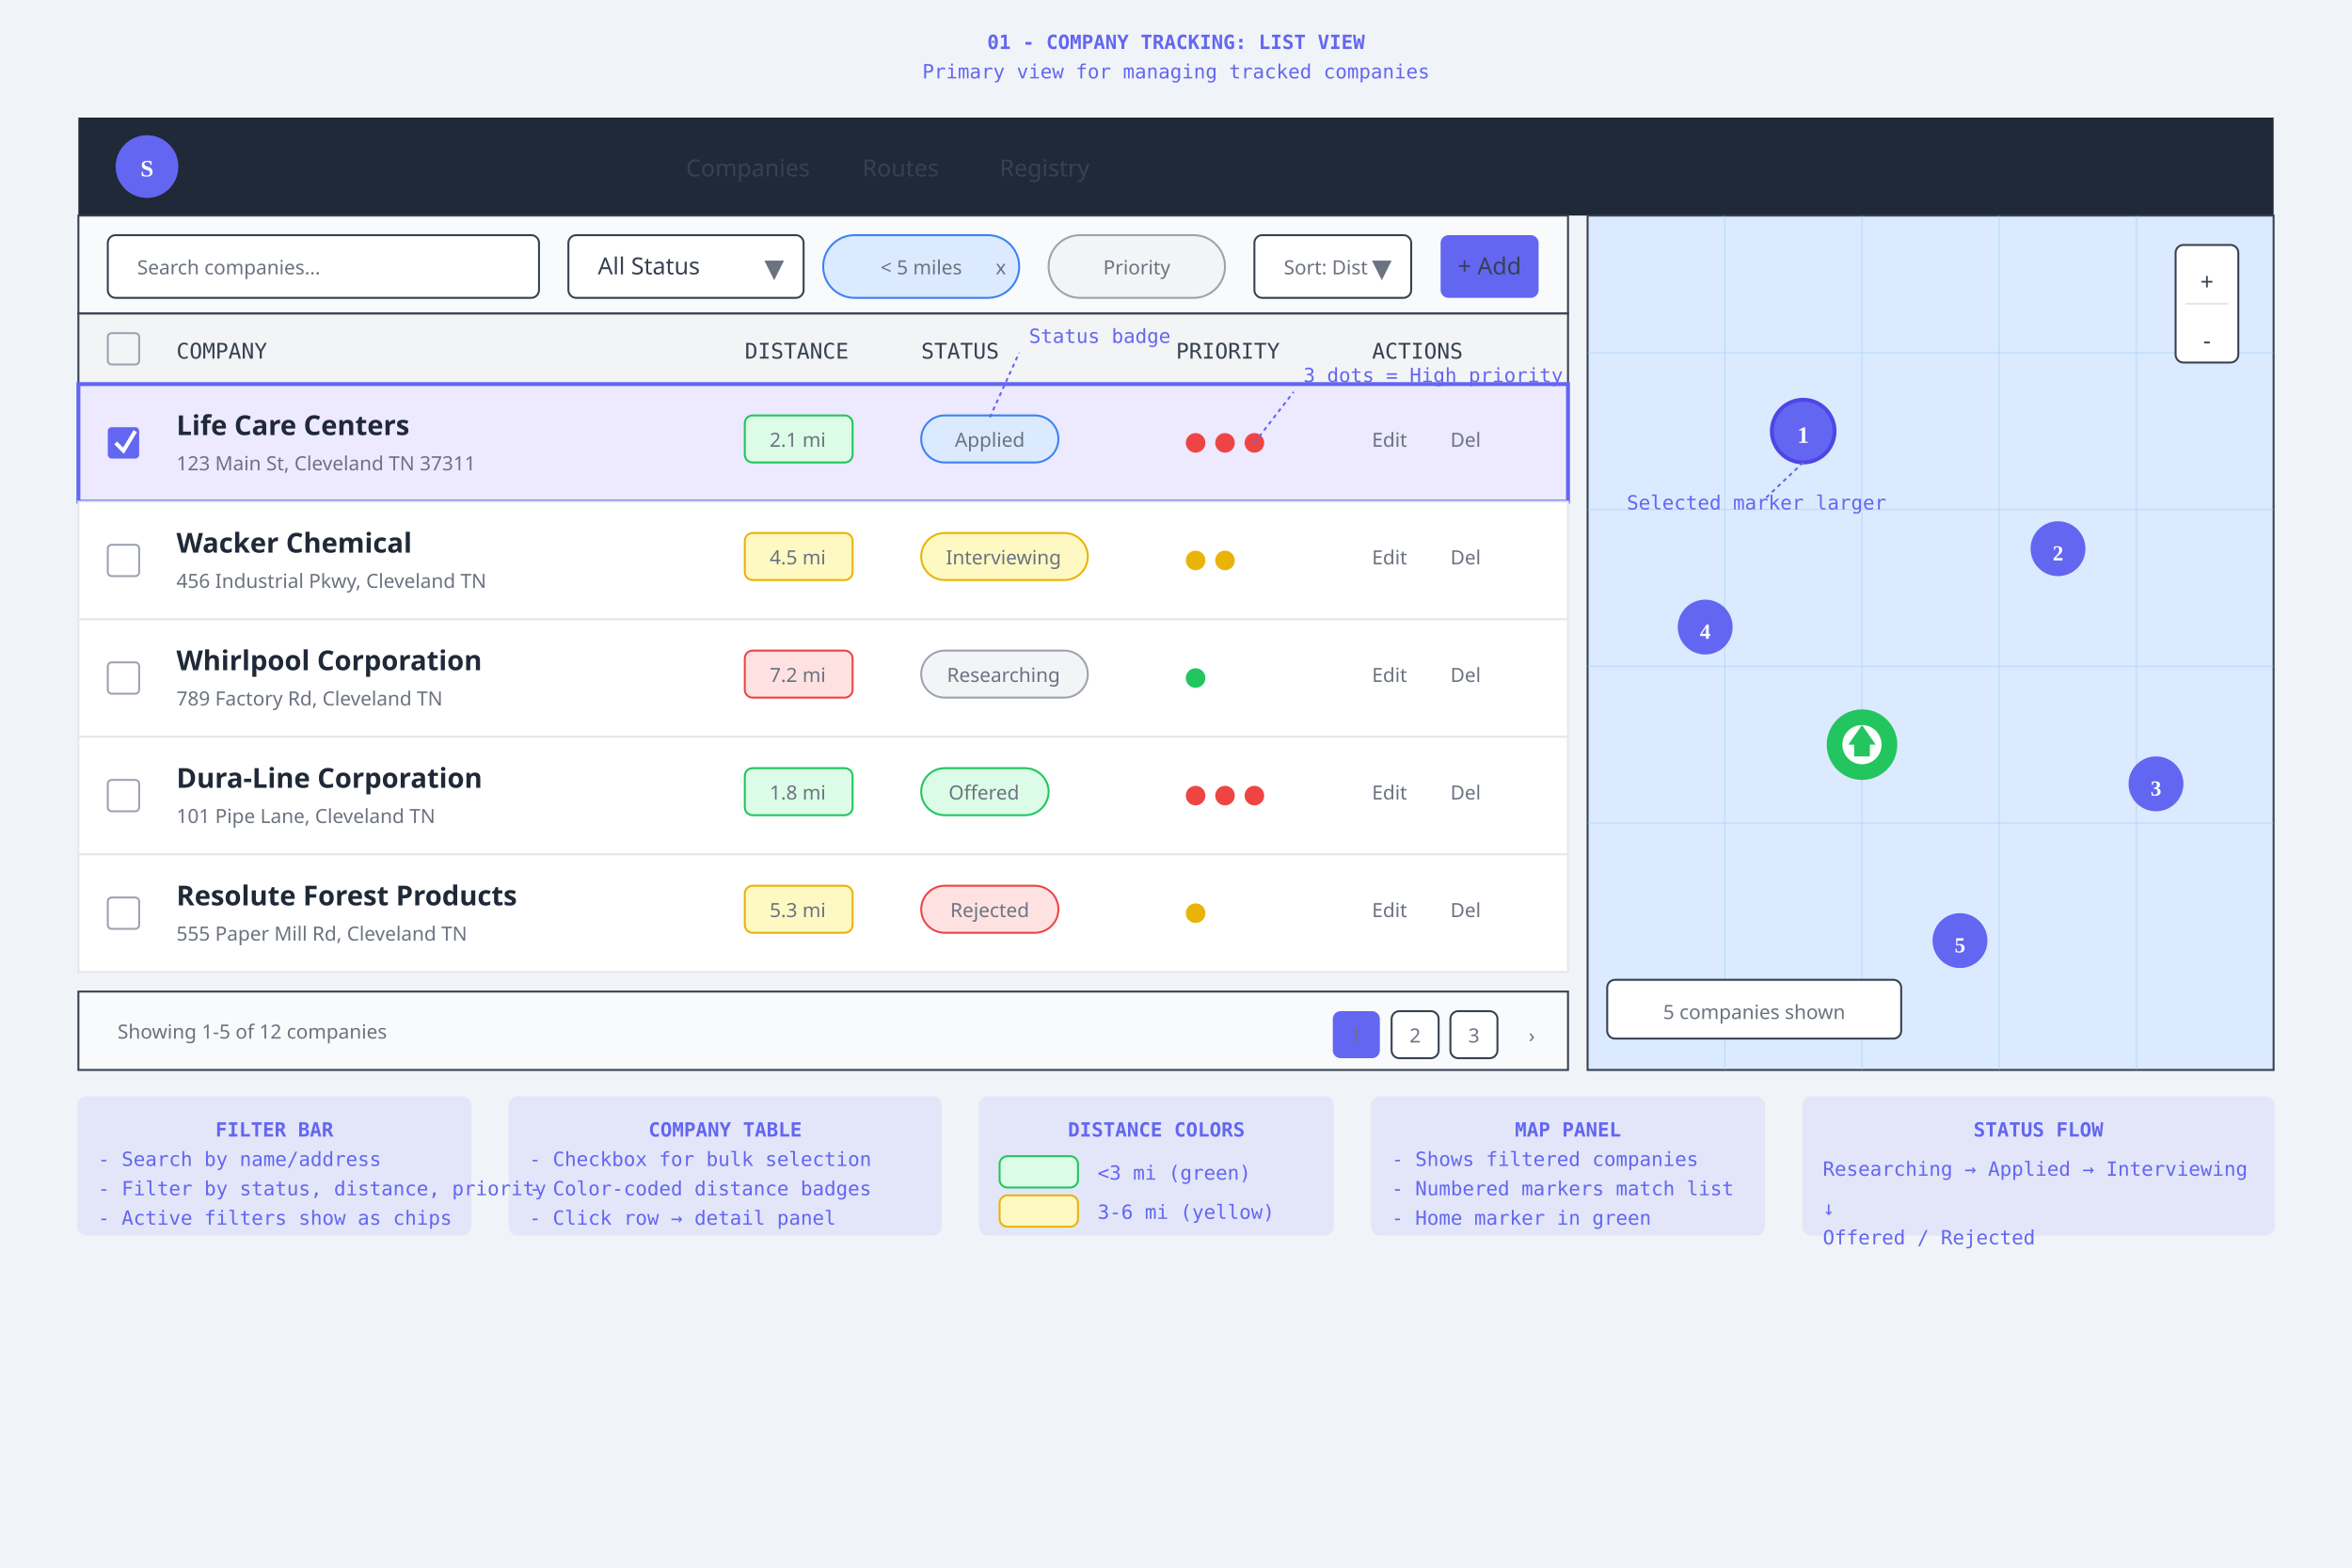
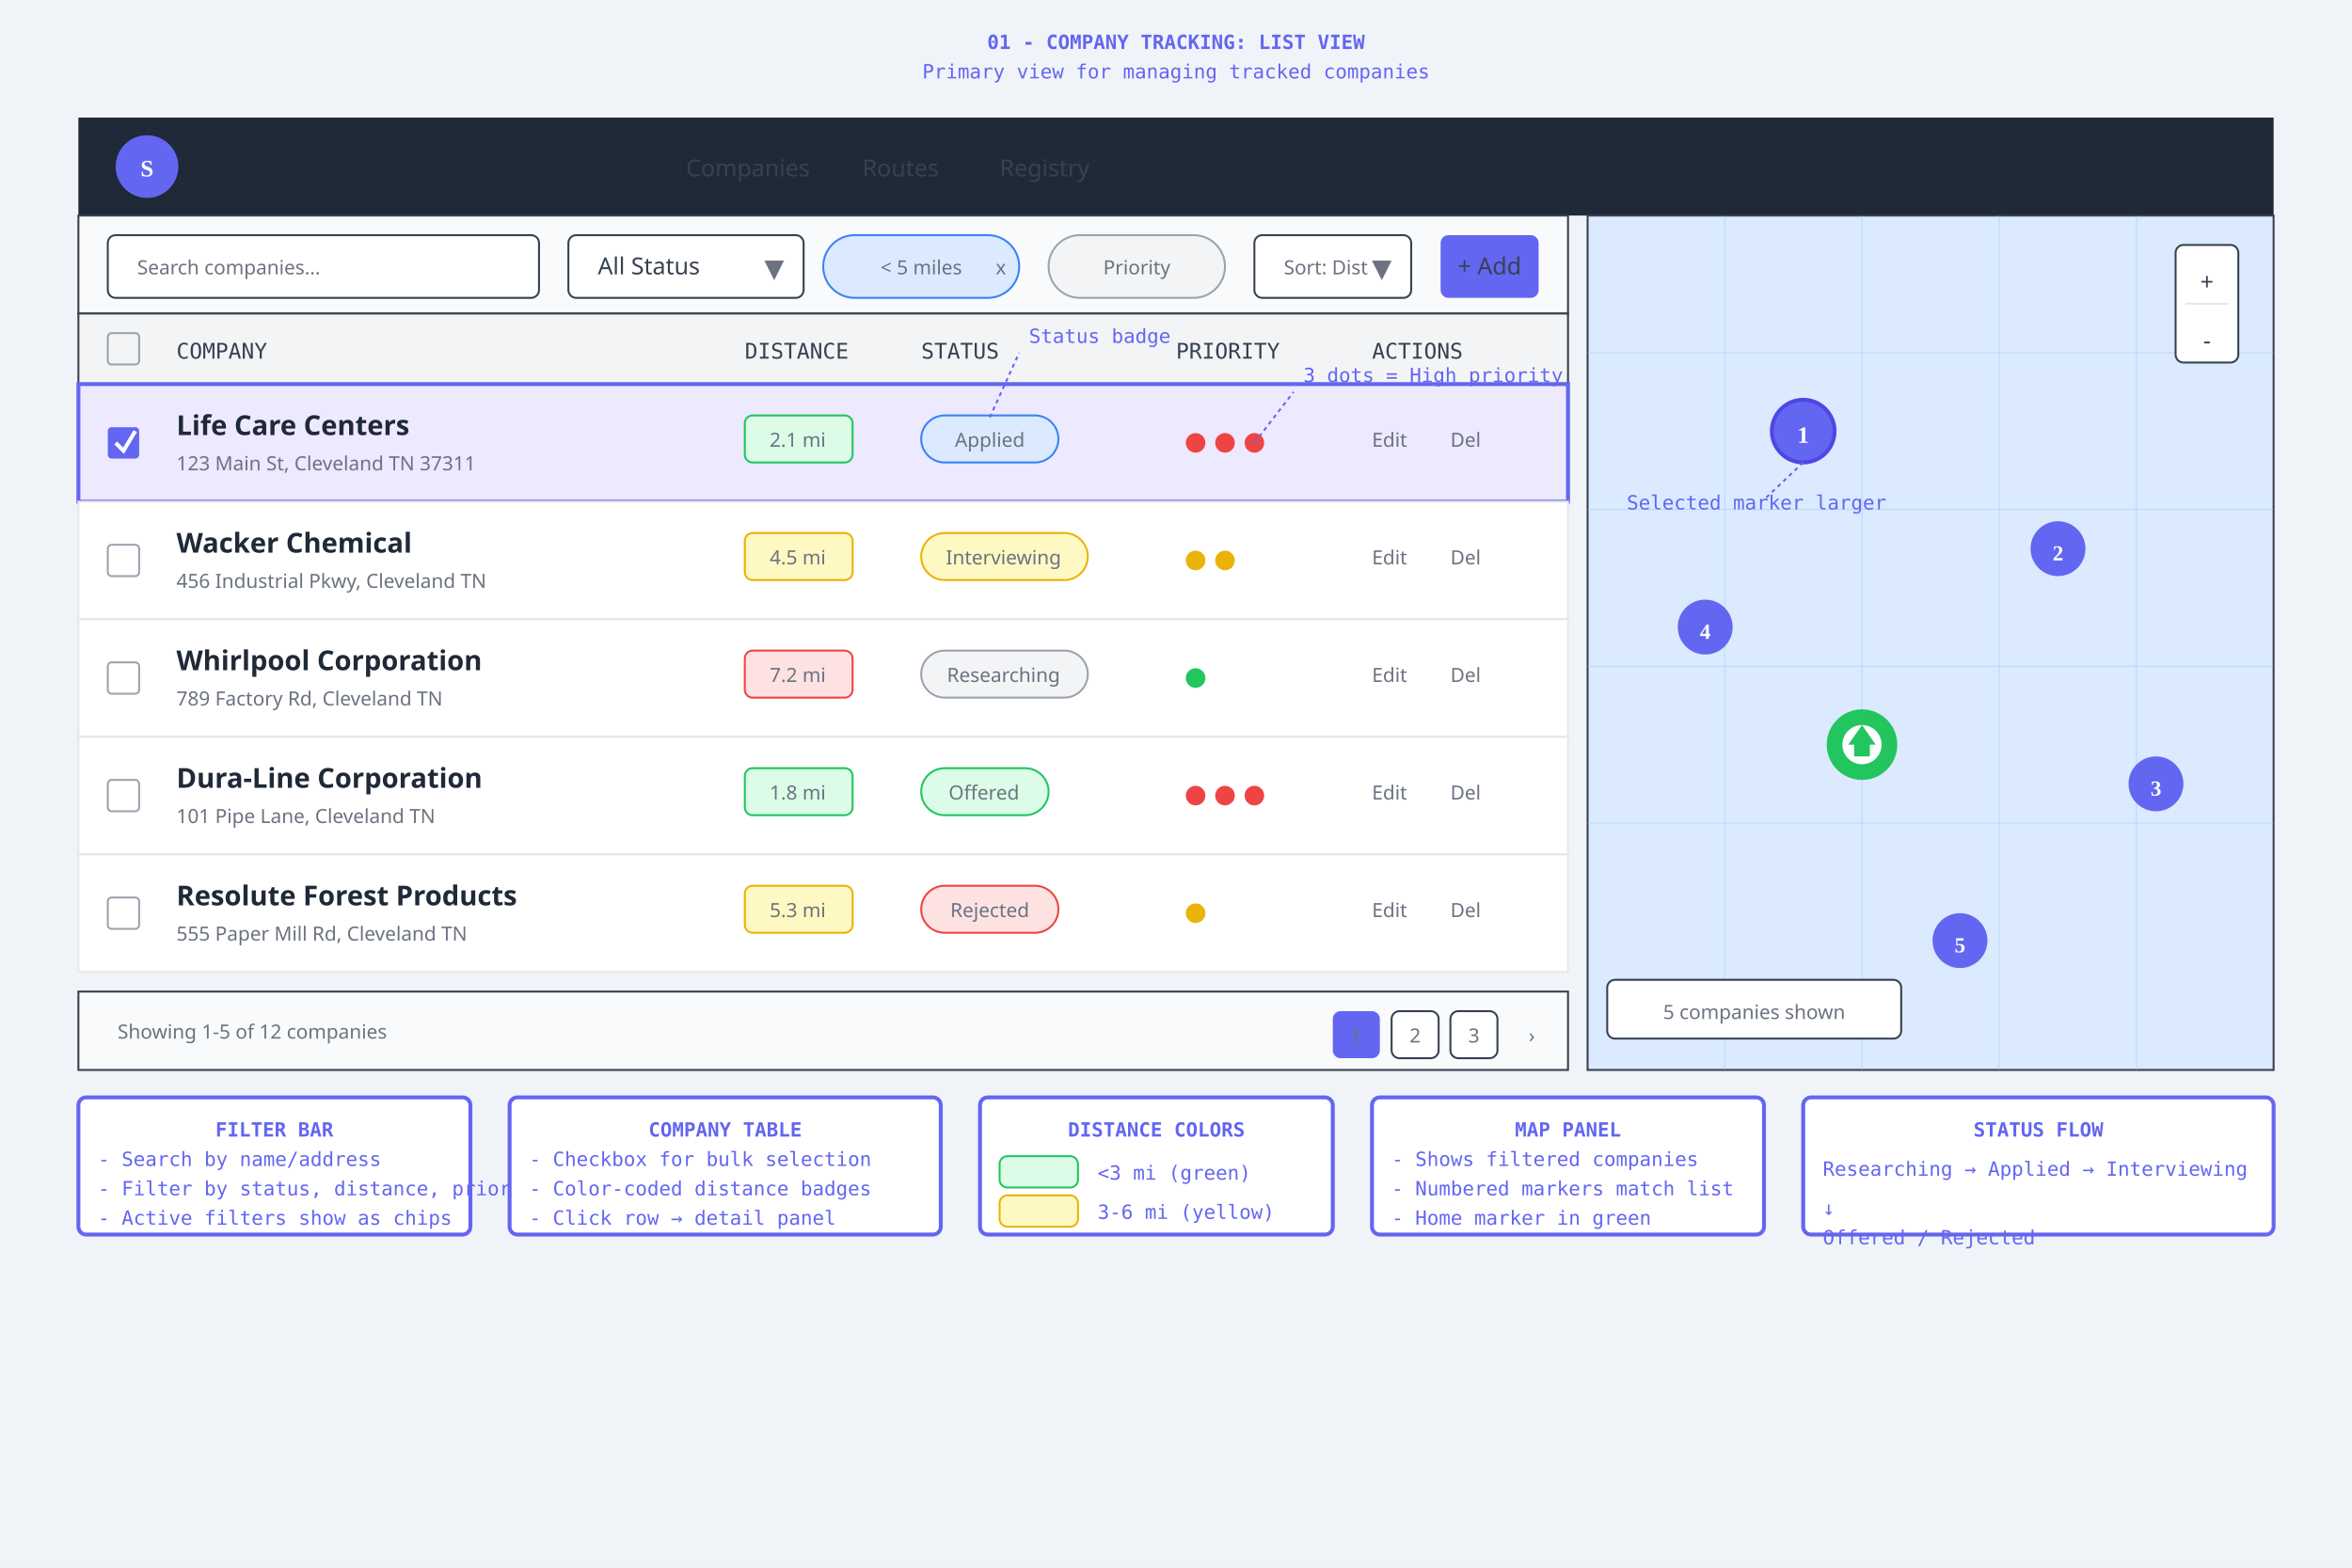
<svg xmlns="http://www.w3.org/2000/svg" viewBox="0 0 1200 800" width="1200" height="800">
  <defs>
    <style>
      .bg { fill: #f0f4f8; }
      .fill-white { fill: #ffffff; stroke: #374151; stroke-width: 1; }
      .fill-light { fill: #e5e7eb; stroke: #374151; stroke-width: 1; }
      .fill-dark { fill: #1f2937; }
      .annotation { fill: #6366f1; font-family: monospace; font-size: 10px; }
-       .annotation-box { fill: #6366f1; opacity: 0.1; stroke: #6366f1; stroke-width: 1; }
+       .annotation-box { fill: #ffffff; stroke: #6366f1; stroke-width: 2; }
      .label { fill: #374151; font-family: monospace; font-size: 11px; }
      .heading { fill: #1f2937; font-family: system-ui, sans-serif; font-size: 14px; font-weight: bold; }
      .text-sm { fill: #6b7280; font-family: system-ui, sans-serif; font-size: 10px; }
      .text-md { fill: #374151; font-family: system-ui, sans-serif; font-size: 12px; }
      .leader { stroke: #6366f1; stroke-width: 1; stroke-dasharray: 2,2; }
      .map-bg { fill: #dbeafe; stroke: #374151; stroke-width: 1; }
    </style>
  </defs>
  <rect class="bg" width="1200" height="800" />
  <text x="600" y="25" text-anchor="middle" class="annotation" font-size="14" font-weight="bold">01 - COMPANY TRACKING: LIST VIEW</text>
  <text x="600" y="40" text-anchor="middle" class="annotation">Primary view for managing tracked companies</text>
  <rect x="40" y="60" width="1120" height="50" class="fill-dark" />
  <circle cx="75" cy="85" r="16" fill="#6366f1" />
  <text x="75" y="90" text-anchor="middle" fill="white" font-size="12" font-weight="bold">S</text>
  <text x="100" y="90" fill="white" class="heading">SpokeToWork</text>
  <text x="350" y="90" class="text-md" fill="white">Companies</text>
  <text x="440" y="90" class="text-md" fill="#9ca3af">Routes</text>
  <text x="510" y="90" class="text-md" fill="#9ca3af">Registry</text>
  <rect x="40" y="110" width="760" height="50" fill="#f9fafb" stroke="#374151" />
  <rect x="55" y="120" width="220" height="32" rx="4" class="fill-white" />
  <text x="70" y="140" class="text-sm" fill="#9ca3af">Search companies...</text>
  <rect x="290" y="120" width="120" height="32" rx="4" class="fill-white" />
  <text x="305" y="140" class="text-md">All Status</text>
  <polygon points="390,133 400,133 395,143" fill="#6b7280" />
  <rect x="420" y="120" width="100" height="32" rx="16" fill="#dbeafe" stroke="#3b82f6" />
  <text x="470" y="140" text-anchor="middle" class="text-sm" fill="#3b82f6">&lt; 5 miles</text>
  <text x="508" y="140" fill="#3b82f6" class="text-sm">x</text>
  <rect x="535" y="120" width="90" height="32" rx="16" fill="#f3f4f6" stroke="#9ca3af" />
  <text x="580" y="140" text-anchor="middle" class="text-sm" fill="#6b7280">Priority</text>
  <rect x="640" y="120" width="80" height="32" rx="4" class="fill-white" />
  <text x="655" y="140" class="text-sm">Sort: Dist</text>
  <polygon points="700,133 710,133 705,143" fill="#6b7280" />
  <rect x="735" y="120" width="50" height="32" rx="4" fill="#6366f1" />
  <text x="760" y="140" text-anchor="middle" fill="white" class="text-md">+ Add</text>
  <rect x="40" y="160" width="760" height="36" fill="#f3f4f6" stroke="#374151" />
  <rect x="55" y="170" width="16" height="16" rx="2" stroke="#9ca3af" fill="none" />
  <text x="90" y="183" class="label">COMPANY</text>
  <text x="380" y="183" class="label">DISTANCE</text>
  <text x="470" y="183" class="label">STATUS</text>
  <text x="600" y="183" class="label">PRIORITY</text>
  <text x="700" y="183" class="label">ACTIONS</text>
  <rect x="40" y="196" width="760" height="60" fill="#ede9fe" stroke="#6366f1" stroke-width="2" />
  <rect x="55" y="218" width="16" height="16" rx="2" fill="#6366f1" />
  <polyline points="59,226 63,230 69,220" fill="none" stroke="white" stroke-width="2" />
  <text x="90" y="222" class="heading">Life Care Centers</text>
  <text x="90" y="240" class="text-sm">123 Main St, Cleveland TN 37311</text>
  <rect x="380" y="212" width="55" height="24" rx="4" fill="#dcfce7" stroke="#22c55e" />
  <text x="407" y="228" text-anchor="middle" class="text-sm">2.1 mi</text>
  <rect x="470" y="212" width="70" height="24" rx="12" fill="#dbeafe" stroke="#3b82f6" />
  <text x="505" y="228" text-anchor="middle" class="text-sm">Applied</text>
  <circle cx="610" cy="226" r="5" fill="#ef4444" />
  <circle cx="625" cy="226" r="5" fill="#ef4444" />
  <circle cx="640" cy="226" r="5" fill="#ef4444" />
  <text x="700" y="228" class="text-sm" fill="#6366f1">Edit</text>
  <text x="740" y="228" class="text-sm" fill="#ef4444">Del</text>
  <rect x="40" y="256" width="760" height="60" fill="white" stroke="#e5e7eb" />
  <rect x="55" y="278" width="16" height="16" rx="2" stroke="#9ca3af" fill="none" />
  <text x="90" y="282" class="heading">Wacker Chemical</text>
  <text x="90" y="300" class="text-sm">456 Industrial Pkwy, Cleveland TN</text>
  <rect x="380" y="272" width="55" height="24" rx="4" fill="#fef9c3" stroke="#eab308" />
  <text x="407" y="288" text-anchor="middle" class="text-sm">4.5 mi</text>
  <rect x="470" y="272" width="85" height="24" rx="12" fill="#fef9c3" stroke="#eab308" />
  <text x="512" y="288" text-anchor="middle" class="text-sm">Interviewing</text>
  <circle cx="610" cy="286" r="5" fill="#eab308" />
  <circle cx="625" cy="286" r="5" fill="#eab308" />
  <text x="700" y="288" class="text-sm" fill="#6366f1">Edit</text>
  <text x="740" y="288" class="text-sm" fill="#ef4444">Del</text>
  <rect x="40" y="316" width="760" height="60" fill="white" stroke="#e5e7eb" />
  <rect x="55" y="338" width="16" height="16" rx="2" stroke="#9ca3af" fill="none" />
  <text x="90" y="342" class="heading">Whirlpool Corporation</text>
  <text x="90" y="360" class="text-sm">789 Factory Rd, Cleveland TN</text>
  <rect x="380" y="332" width="55" height="24" rx="4" fill="#fee2e2" stroke="#ef4444" />
  <text x="407" y="348" text-anchor="middle" class="text-sm">7.2 mi</text>
  <rect x="470" y="332" width="85" height="24" rx="12" fill="#f3f4f6" stroke="#9ca3af" />
  <text x="512" y="348" text-anchor="middle" class="text-sm">Researching</text>
  <circle cx="610" cy="346" r="5" fill="#22c55e" />
  <text x="700" y="348" class="text-sm" fill="#6366f1">Edit</text>
  <text x="740" y="348" class="text-sm" fill="#ef4444">Del</text>
  <rect x="40" y="376" width="760" height="60" fill="white" stroke="#e5e7eb" />
  <rect x="55" y="398" width="16" height="16" rx="2" stroke="#9ca3af" fill="none" />
  <text x="90" y="402" class="heading">Dura-Line Corporation</text>
  <text x="90" y="420" class="text-sm">101 Pipe Lane, Cleveland TN</text>
  <rect x="380" y="392" width="55" height="24" rx="4" fill="#dcfce7" stroke="#22c55e" />
  <text x="407" y="408" text-anchor="middle" class="text-sm">1.8 mi</text>
  <rect x="470" y="392" width="65" height="24" rx="12" fill="#dcfce7" stroke="#22c55e" />
  <text x="502" y="408" text-anchor="middle" class="text-sm">Offered</text>
  <circle cx="610" cy="406" r="5" fill="#ef4444" />
  <circle cx="625" cy="406" r="5" fill="#ef4444" />
  <circle cx="640" cy="406" r="5" fill="#ef4444" />
  <text x="700" y="408" class="text-sm" fill="#6366f1">Edit</text>
  <text x="740" y="408" class="text-sm" fill="#ef4444">Del</text>
  <rect x="40" y="436" width="760" height="60" fill="white" stroke="#e5e7eb" />
  <rect x="55" y="458" width="16" height="16" rx="2" stroke="#9ca3af" fill="none" />
  <text x="90" y="462" class="heading">Resolute Forest Products</text>
  <text x="90" y="480" class="text-sm">555 Paper Mill Rd, Cleveland TN</text>
  <rect x="380" y="452" width="55" height="24" rx="4" fill="#fef9c3" stroke="#eab308" />
  <text x="407" y="468" text-anchor="middle" class="text-sm">5.3 mi</text>
  <rect x="470" y="452" width="70" height="24" rx="12" fill="#fee2e2" stroke="#ef4444" />
  <text x="505" y="468" text-anchor="middle" class="text-sm">Rejected</text>
  <circle cx="610" cy="466" r="5" fill="#eab308" />
  <text x="700" y="468" class="text-sm" fill="#6366f1">Edit</text>
  <text x="740" y="468" class="text-sm" fill="#ef4444">Del</text>
  <rect x="40" y="506" width="760" height="40" fill="#f9fafb" stroke="#374151" />
  <text x="60" y="530" class="text-sm">Showing 1-5 of 12 companies</text>
  <rect x="680" y="516" width="24" height="24" rx="4" fill="#6366f1" />
  <text x="692" y="532" text-anchor="middle" fill="white" class="text-sm">1</text>
  <rect x="710" y="516" width="24" height="24" rx="4" class="fill-white" />
  <text x="722" y="532" text-anchor="middle" class="text-sm">2</text>
  <rect x="740" y="516" width="24" height="24" rx="4" class="fill-white" />
  <text x="752" y="532" text-anchor="middle" class="text-sm">3</text>
  <text x="780" y="532" class="text-sm">›</text>
  <rect x="810" y="110" width="350" height="436" class="map-bg" />
  <g stroke="#93c5fd" stroke-width="0.5" opacity="0.5">
    <line x1="810" y1="180" x2="1160" y2="180" />
    <line x1="810" y1="260" x2="1160" y2="260" />
    <line x1="810" y1="340" x2="1160" y2="340" />
    <line x1="810" y1="420" x2="1160" y2="420" />
    <line x1="880" y1="110" x2="880" y2="546" />
    <line x1="950" y1="110" x2="950" y2="546" />
    <line x1="1020" y1="110" x2="1020" y2="546" />
    <line x1="1090" y1="110" x2="1090" y2="546" />
  </g>
  <circle cx="950" cy="380" r="18" fill="#22c55e" />
  <circle cx="950" cy="380" r="10" fill="white" />
  <polygon points="950,370 943,380 957,380" fill="#22c55e" />
  <rect x="946" y="378" width="8" height="8" fill="#22c55e" />
  <circle cx="920" cy="220" r="16" fill="#6366f1" stroke="#4f46e5" stroke-width="2" />
  <text x="920" y="226" text-anchor="middle" fill="white" font-size="12" font-weight="bold">1</text>
  <circle cx="1050" cy="280" r="14" fill="#6366f1" />
  <text x="1050" y="286" text-anchor="middle" fill="white" font-size="11" font-weight="bold">2</text>
  <circle cx="1100" cy="400" r="14" fill="#6366f1" />
  <text x="1100" y="406" text-anchor="middle" fill="white" font-size="11" font-weight="bold">3</text>
  <circle cx="870" cy="320" r="14" fill="#6366f1" />
  <text x="870" y="326" text-anchor="middle" fill="white" font-size="11" font-weight="bold">4</text>
  <circle cx="1000" cy="480" r="14" fill="#6366f1" />
  <text x="1000" y="486" text-anchor="middle" fill="white" font-size="11" font-weight="bold">5</text>
  <rect x="1110" y="125" width="32" height="60" rx="4" class="fill-white" />
  <text x="1126" y="148" text-anchor="middle" class="text-md">+</text>
  <line x1="1115" y1="155" x2="1137" y2="155" stroke="#e5e7eb" />
  <text x="1126" y="178" text-anchor="middle" class="text-md">-</text>
  <rect x="820" y="500" width="150" height="30" rx="4" class="fill-white" />
  <text x="895" y="520" text-anchor="middle" class="text-sm">5 companies shown</text>
  <rect x="40" y="560" width="200" height="70" rx="4" class="annotation-box" />
  <text x="140" y="580" text-anchor="middle" class="annotation" font-weight="bold">FILTER BAR</text>
  <text x="50" y="595" class="annotation">- Search by name/address</text>
  <text x="50" y="610" class="annotation">- Filter by status, distance, priority</text>
  <text x="50" y="625" class="annotation">- Active filters show as chips</text>
  <rect x="260" y="560" width="220" height="70" rx="4" class="annotation-box" />
  <text x="370" y="580" text-anchor="middle" class="annotation" font-weight="bold">COMPANY TABLE</text>
  <text x="270" y="595" class="annotation">- Checkbox for bulk selection</text>
  <text x="270" y="610" class="annotation">- Color-coded distance badges</text>
  <text x="270" y="625" class="annotation">- Click row → detail panel</text>
  <rect x="500" y="560" width="180" height="70" rx="4" class="annotation-box" />
  <text x="590" y="580" text-anchor="middle" class="annotation" font-weight="bold">DISTANCE COLORS</text>
  <rect x="510" y="590" width="40" height="16" rx="4" fill="#dcfce7" stroke="#22c55e" />
  <text x="560" y="602" class="annotation">&lt;3 mi (green)</text>
  <rect x="510" y="610" width="40" height="16" rx="4" fill="#fef9c3" stroke="#eab308" />
  <text x="560" y="622" class="annotation">3-6 mi (yellow)</text>
  <rect x="700" y="560" width="200" height="70" rx="4" class="annotation-box" />
  <text x="800" y="580" text-anchor="middle" class="annotation" font-weight="bold">MAP PANEL</text>
  <text x="710" y="595" class="annotation">- Shows filtered companies</text>
  <text x="710" y="610" class="annotation">- Numbered markers match list</text>
  <text x="710" y="625" class="annotation">- Home marker in green</text>
  <rect x="920" y="560" width="240" height="70" rx="4" class="annotation-box" />
  <text x="1040" y="580" text-anchor="middle" class="annotation" font-weight="bold">STATUS FLOW</text>
  <text x="930" y="600" class="annotation">Researching → Applied → Interviewing</text>
  <text x="930" y="620" class="annotation">                     ↓</text>
  <text x="930" y="635" class="annotation">              Offered / Rejected</text>
  <path d="M 505,213 L 520,180" class="leader" />
  <text x="525" y="175" class="annotation">Status badge</text>
  <path d="M 640,226 L 660,200" class="leader" />
  <text x="665" y="195" class="annotation">3 dots = High priority</text>
  <path d="M 920,236 L 900,255" class="leader" />
  <text x="830" y="260" class="annotation">Selected marker larger</text>
</svg>
